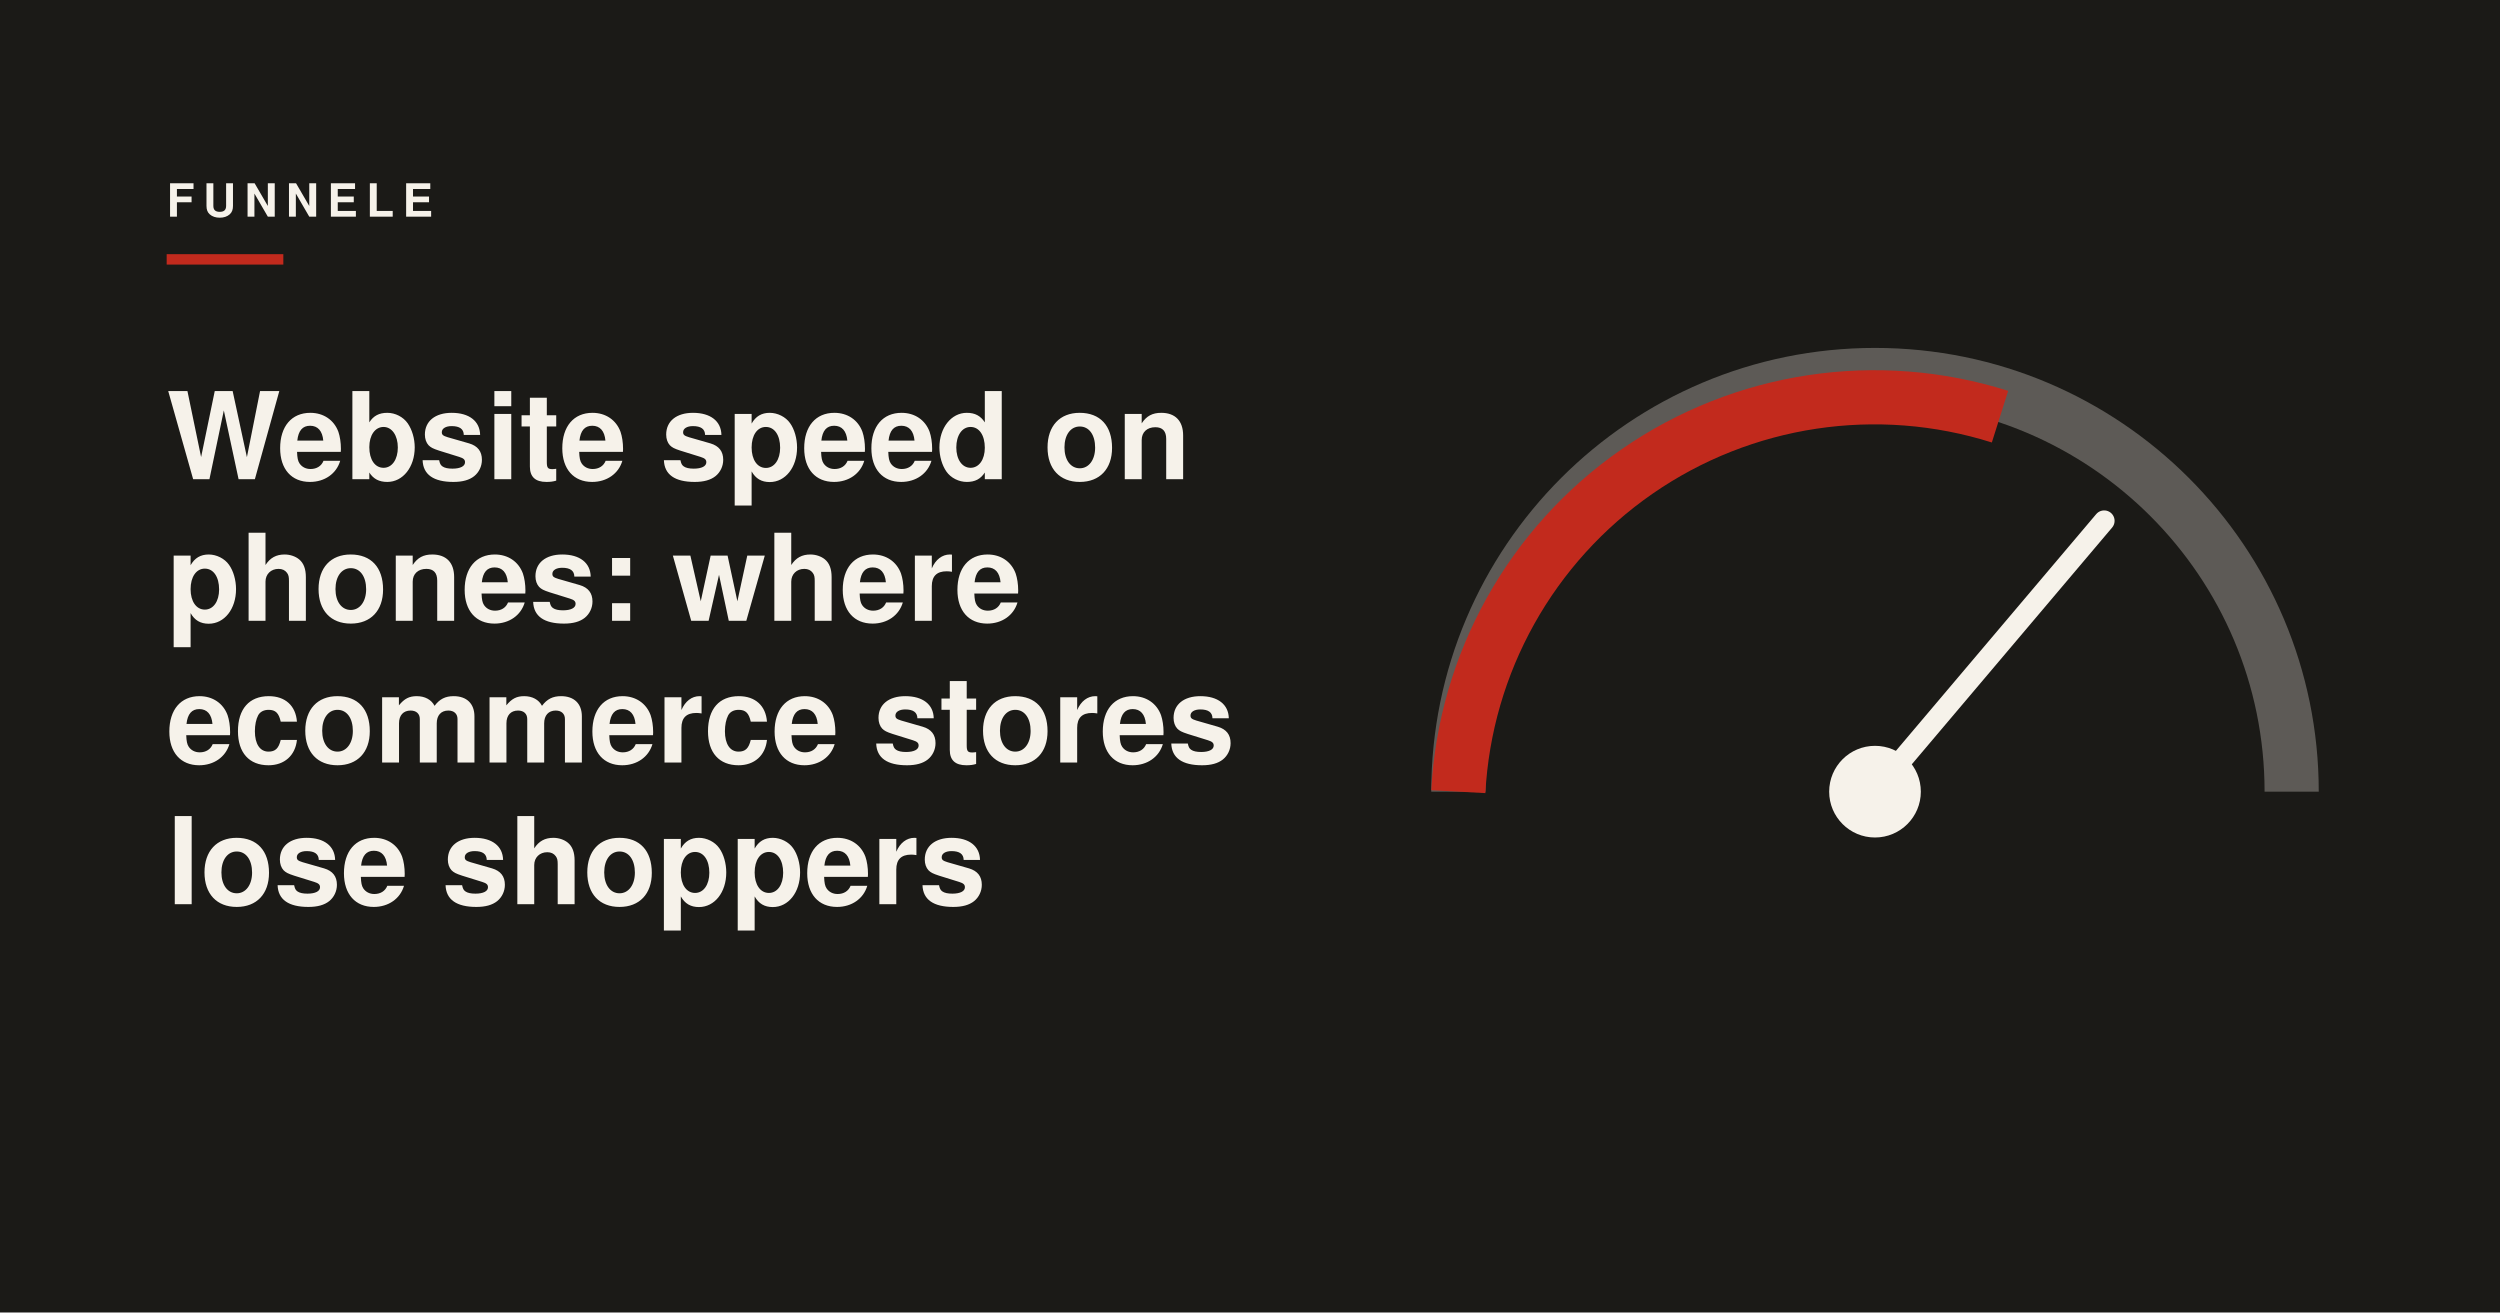
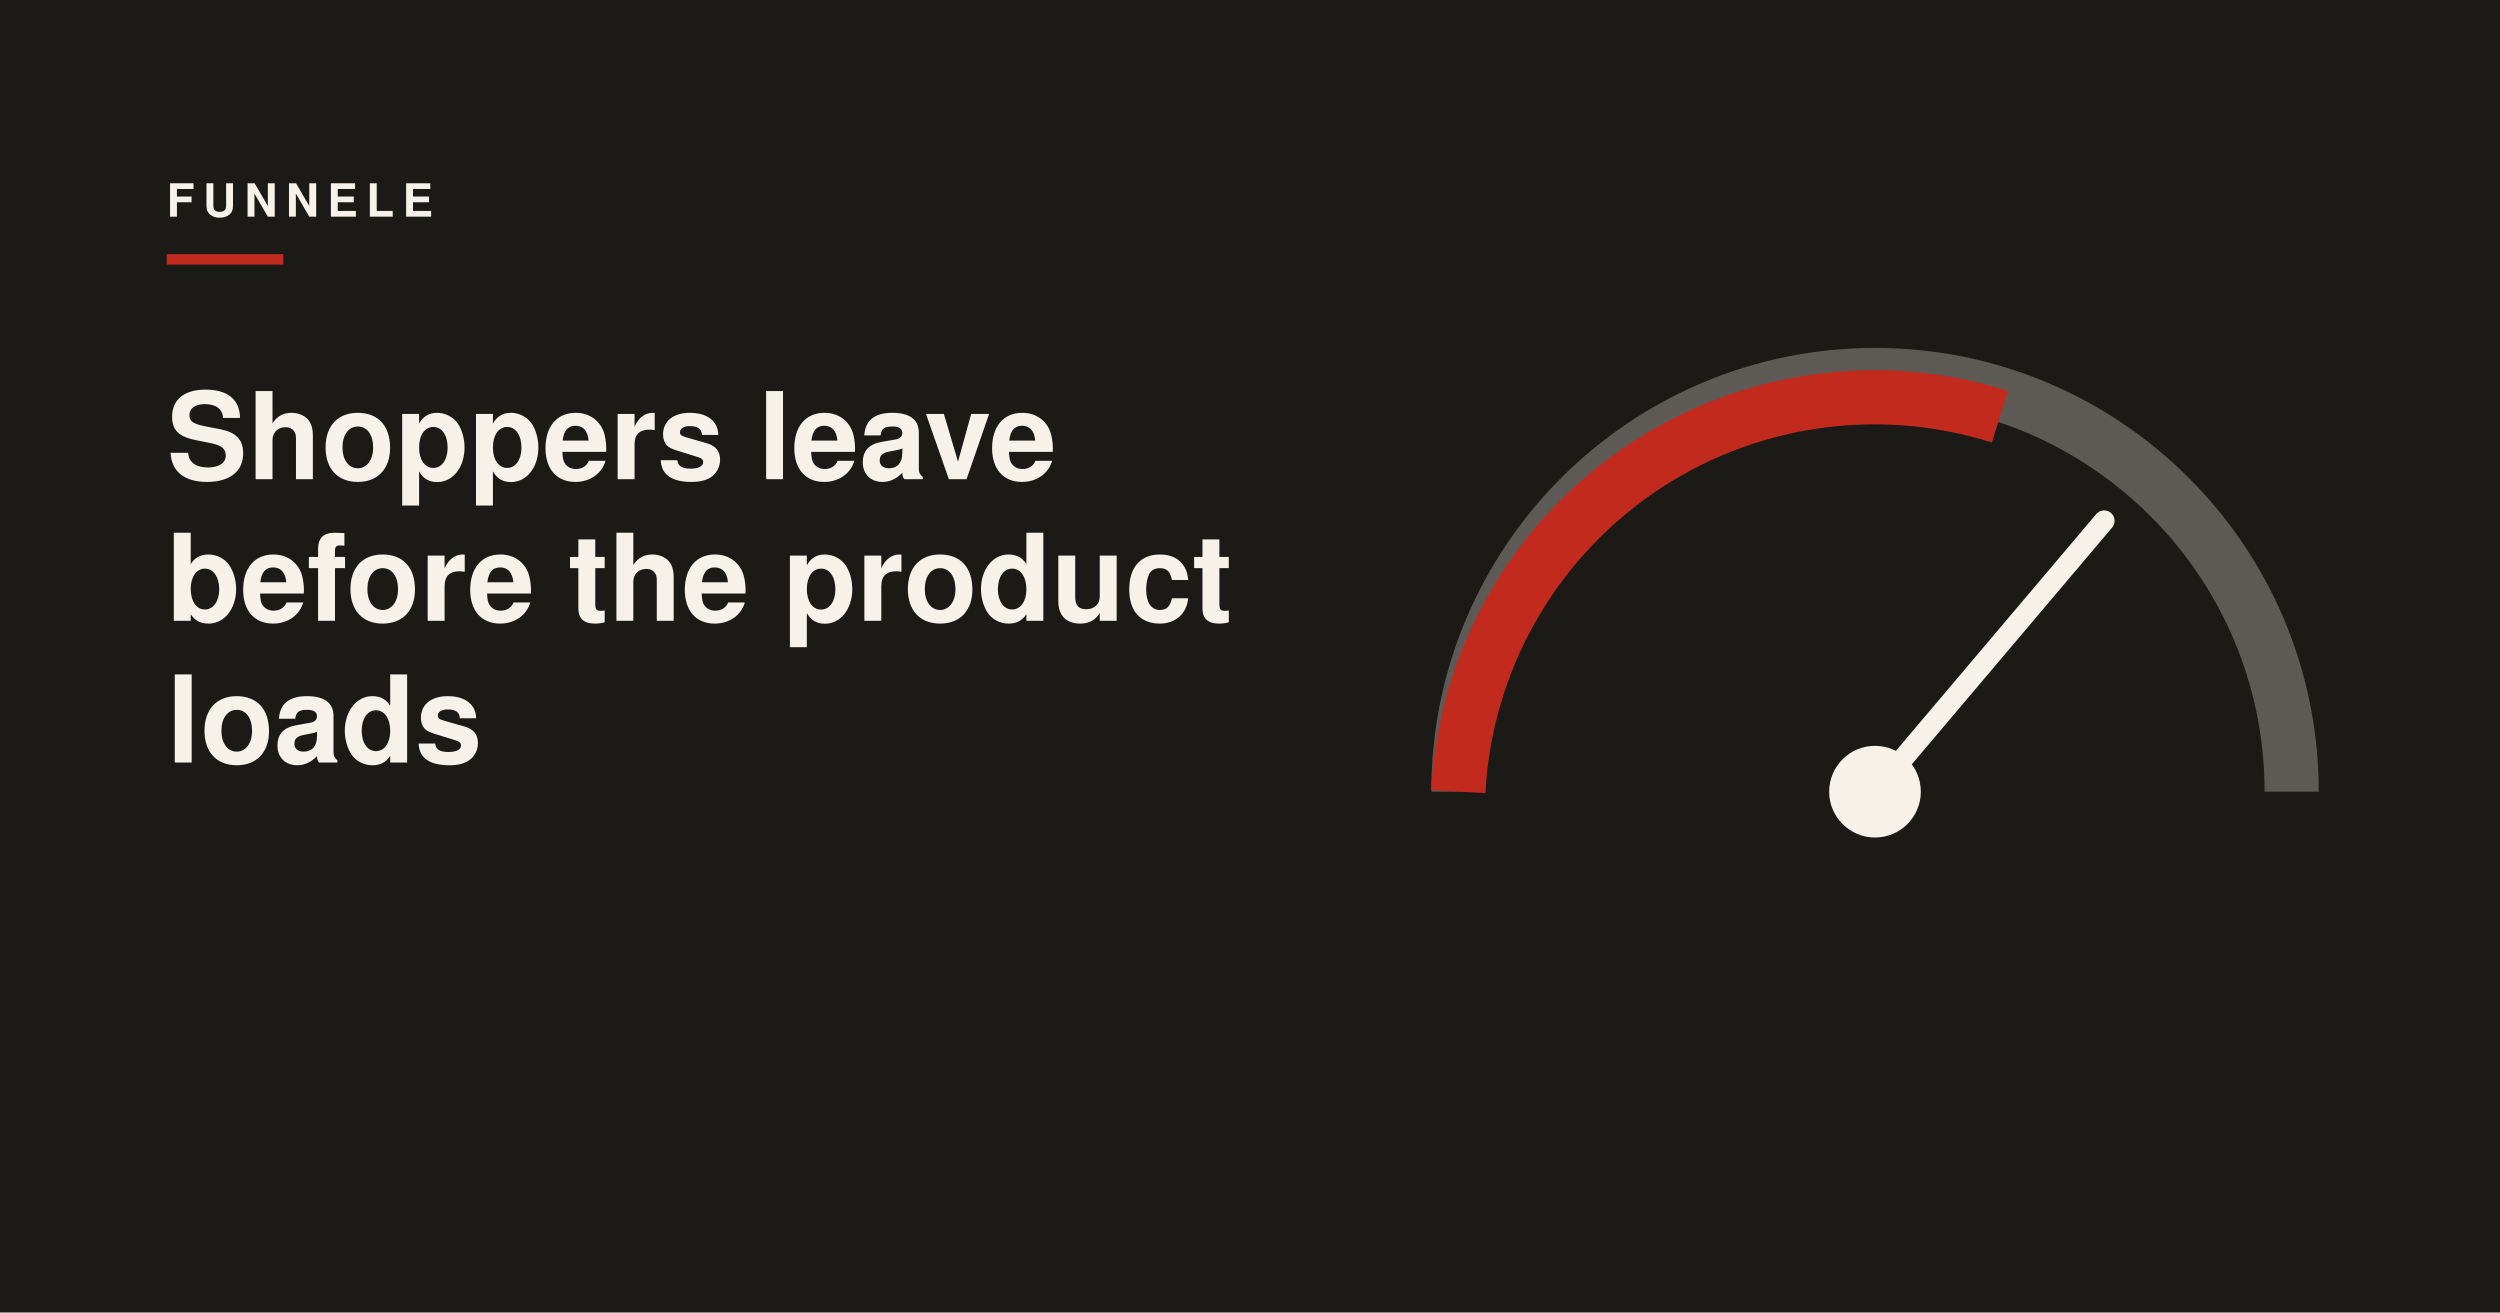
- <svg xmlns="http://www.w3.org/2000/svg" viewBox="0 0 1200 630" role="img" aria-label="Website speed on phones: where ecommerce stores lose shoppers">
+ <svg xmlns="http://www.w3.org/2000/svg" viewBox="0 0 1200 630" role="img" aria-label="Shoppers leave before the product loads">
  <rect width="1200" height="630" fill="#1B1A17" />
  <text x="80" y="104" font-family="Helvetica, Arial, sans-serif" font-size="22" font-weight="700" letter-spacing="4" fill="#F6F2EA">FUNNELE</text>
  <rect x="80" y="122" width="56" height="5" fill="#C22A1D" fill-opacity="1" />
-   <text x="80" y="230" font-family="Helvetica, Arial, sans-serif" font-size="58" font-weight="700" fill="#F6F2EA" text-anchor="start">Website speed on</text>
-   <text x="80" y="298" font-family="Helvetica, Arial, sans-serif" font-size="58" font-weight="700" fill="#F6F2EA" text-anchor="start">phones: where</text>
-   <text x="80" y="366" font-family="Helvetica, Arial, sans-serif" font-size="58" font-weight="700" fill="#F6F2EA" text-anchor="start">ecommerce stores</text>
-   <text x="80" y="434" font-family="Helvetica, Arial, sans-serif" font-size="58" font-weight="700" fill="#F6F2EA" text-anchor="start">lose shoppers</text>
+   <text x="80" y="230" font-family="Helvetica, Arial, sans-serif" font-size="58" font-weight="700" fill="#F6F2EA" text-anchor="start">Shoppers leave</text>
+   <text x="80" y="298" font-family="Helvetica, Arial, sans-serif" font-size="58" font-weight="700" fill="#F6F2EA" text-anchor="start">before the product</text>
+   <text x="80" y="366" font-family="Helvetica, Arial, sans-serif" font-size="58" font-weight="700" fill="#F6F2EA" text-anchor="start">loads</text>
  <path d="M 700 380 A 200 200 0 0 1 1100 380" fill="none" stroke="#F6F2EA" stroke-opacity="0.3" stroke-width="26" />
  <path d="M 700 380 A 200 200 0 0 1 960 200" fill="none" stroke="#C22A1D" stroke-width="26" />
  <line x1="900" y1="380" x2="1010" y2="250" stroke="#F6F2EA" stroke-width="10" stroke-linecap="round" />
  <circle cx="900" cy="380" r="22" fill="#F6F2EA" />
</svg>
